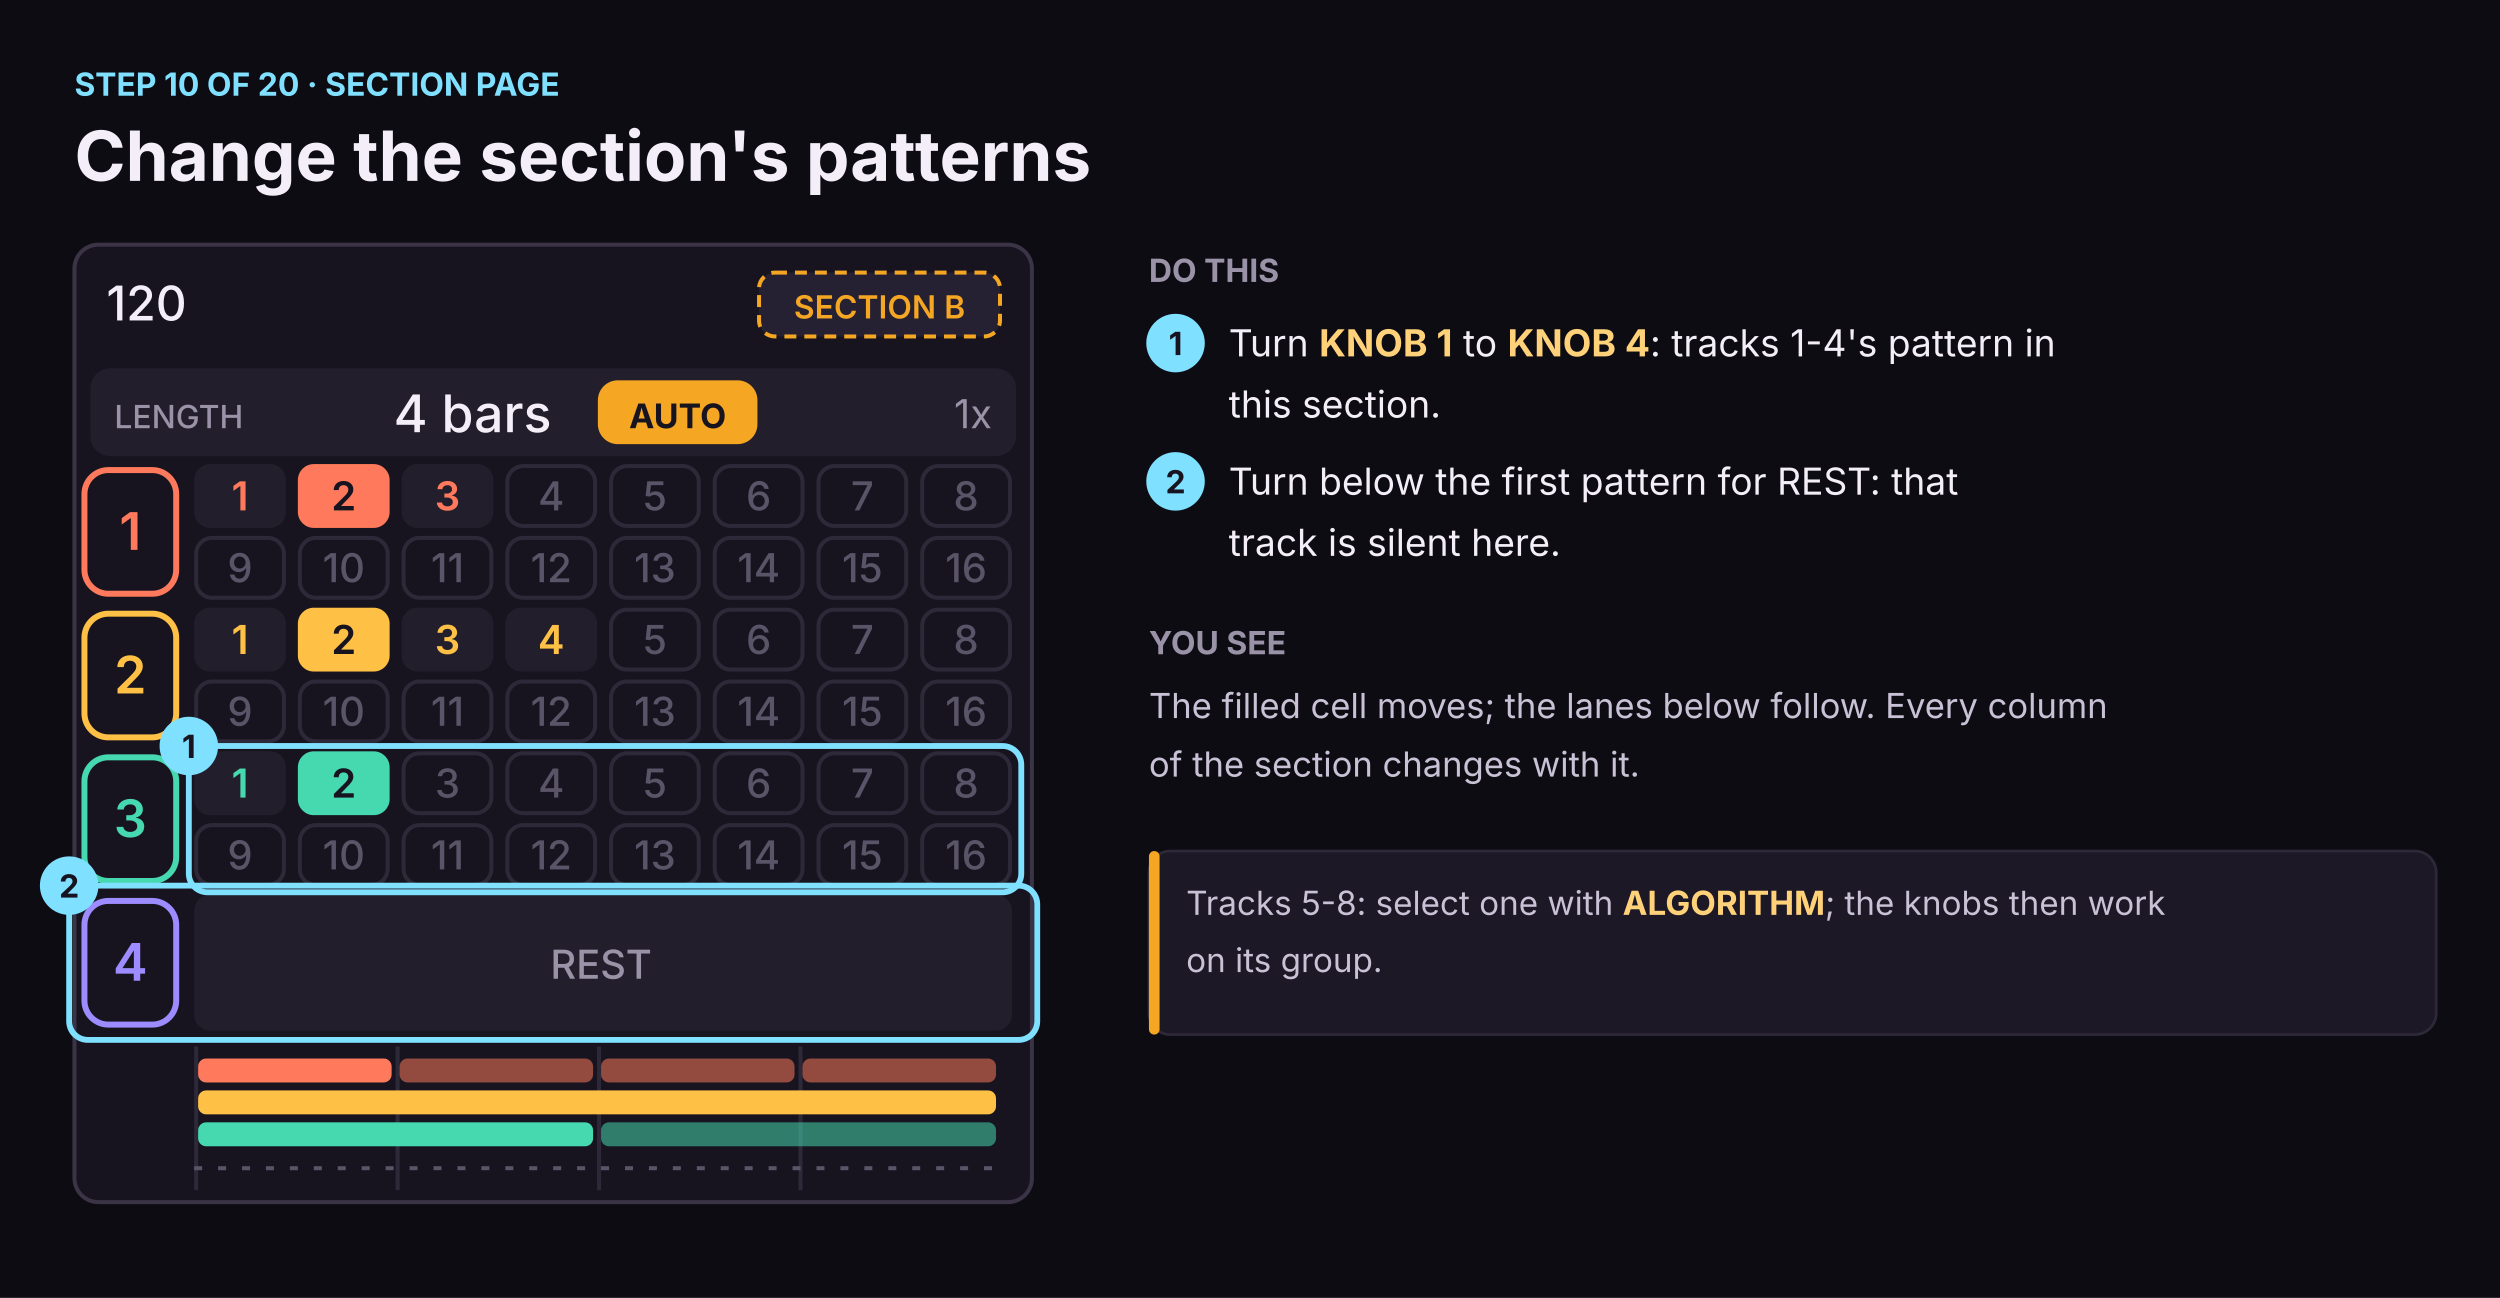
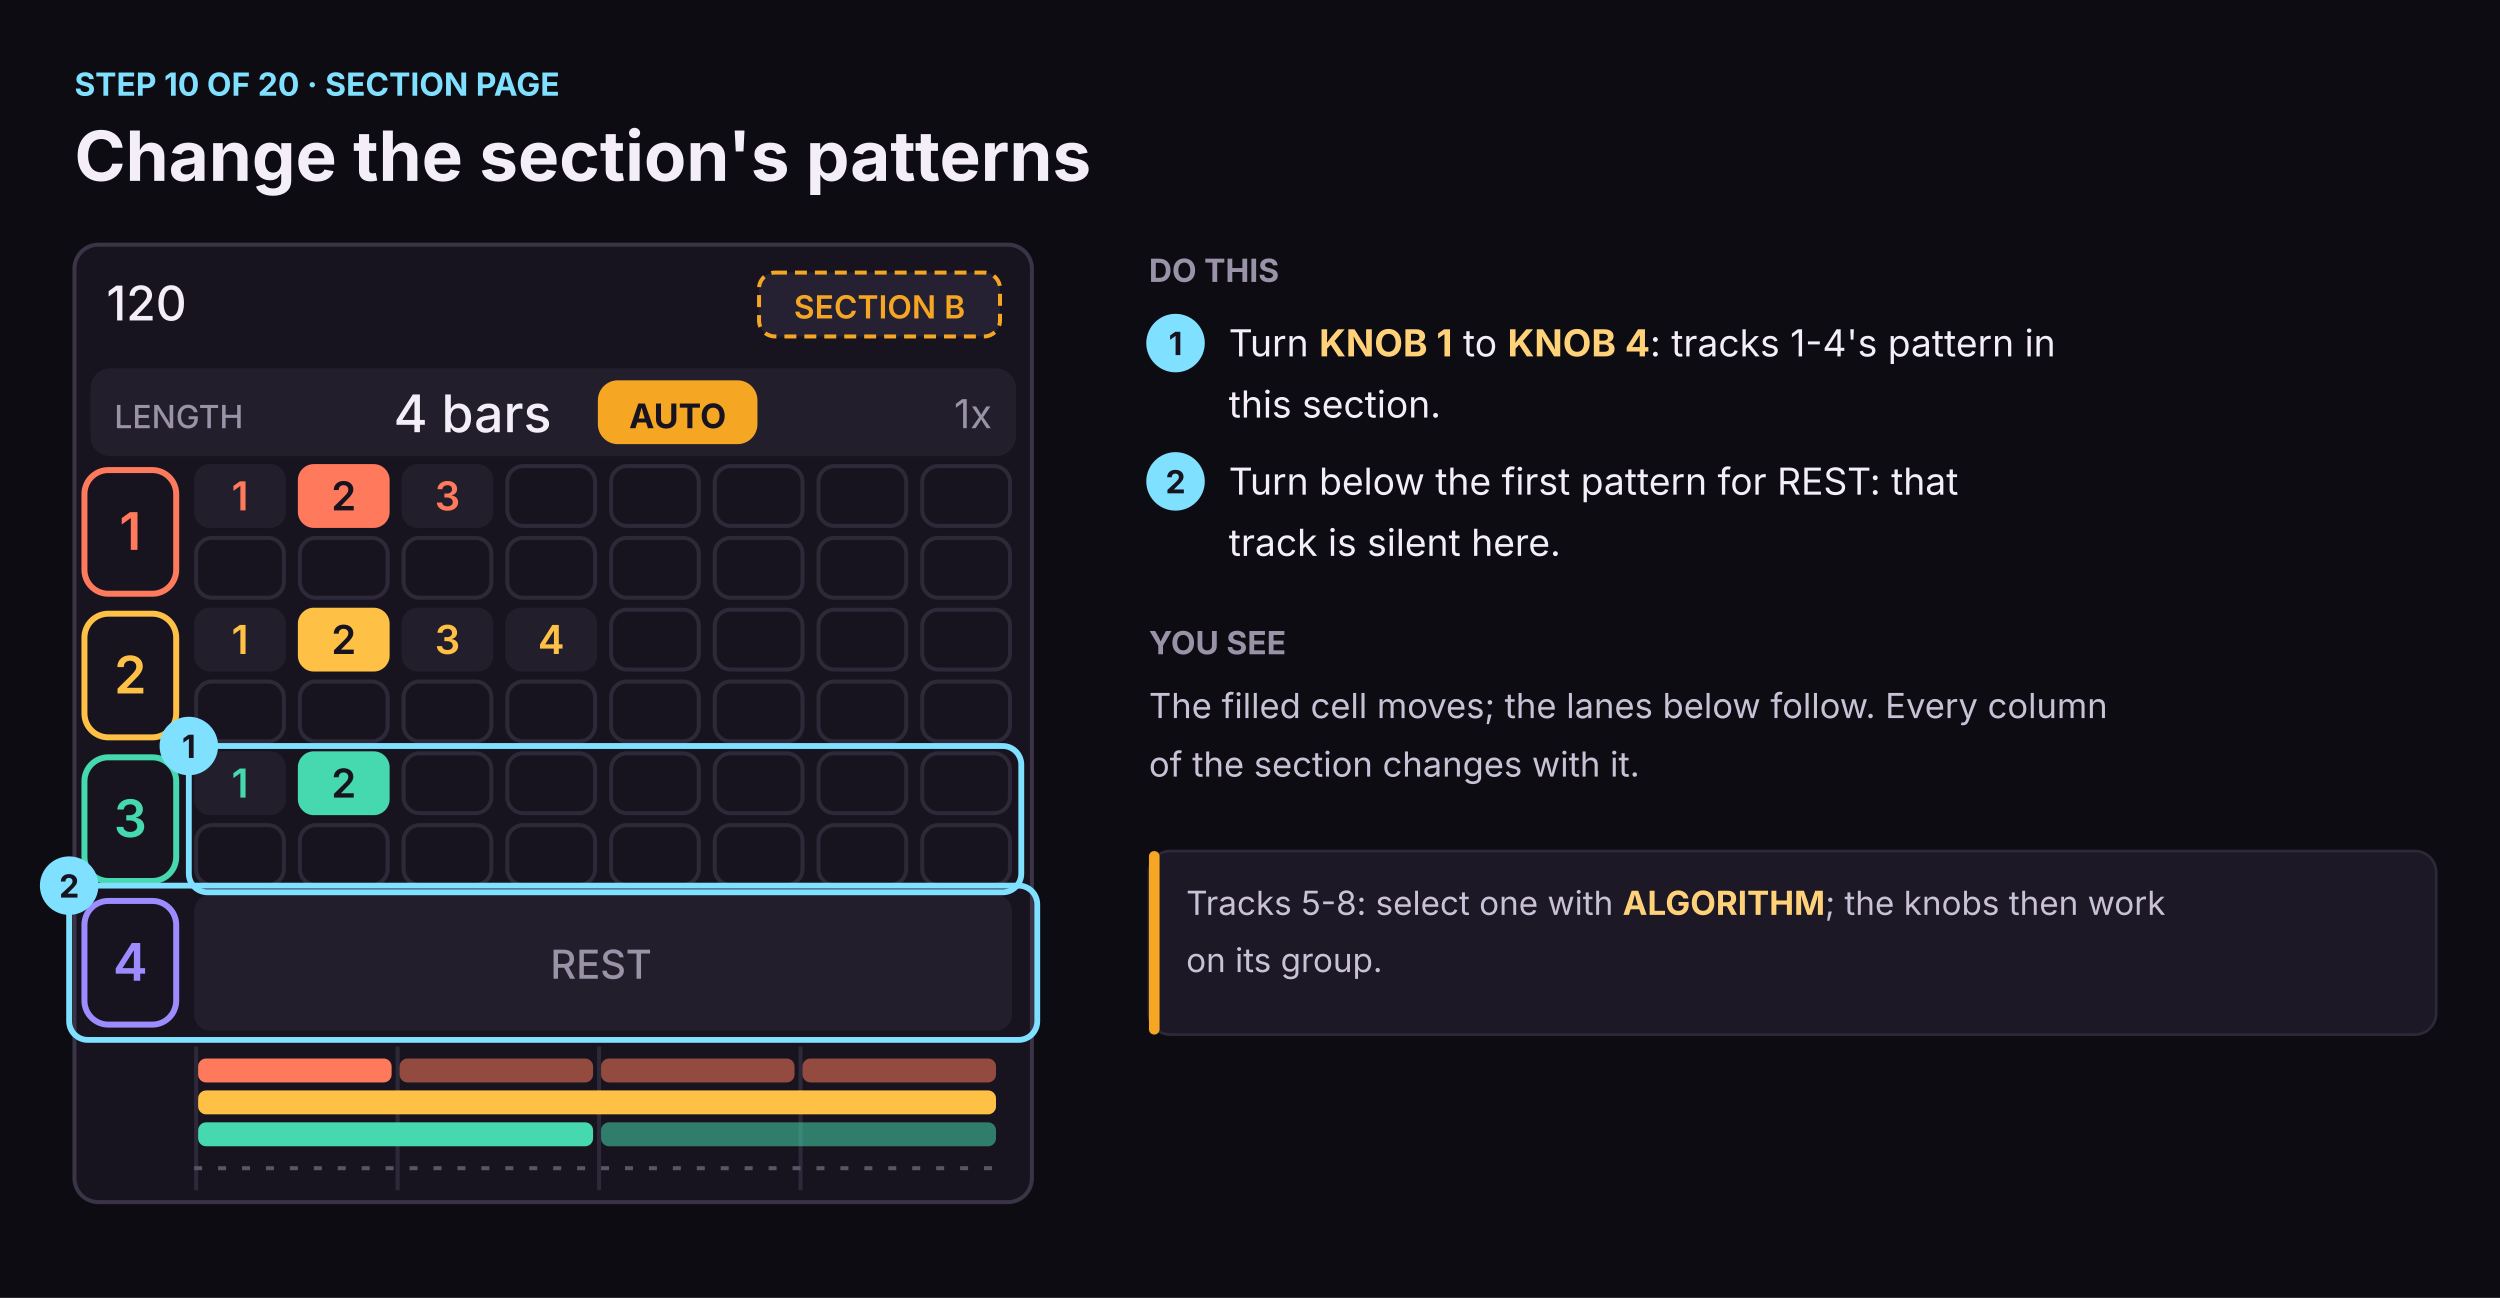
<svg xmlns="http://www.w3.org/2000/svg" viewBox="0 0 940 488" width="940" height="488" font-family="Rubik, Inter, 'Helvetica Neue', Arial, sans-serif">
  <rect x="0" y="0" width="940" height="488" rx="0" fill="#0E0C13" />
  <defs>
    <clipPath id="scr">
      <rect width="240" height="240" rx="6" />
    </clipPath>
  </defs>
  <text x="28" y="36" font-size="12" fill="#7FE0FF" text-anchor="start" font-weight="700">STEP 10 OF 20  ·  SECTION PAGE</text>
  <text x="28" y="68" font-size="26" fill="#F3EEF8" text-anchor="start" font-weight="700">Change the section's patterns</text>
  <g transform="translate(28 92) scale(1.5)">
    <g clip-path="url(#scr)">
      <rect x="0" y="0" width="240" height="240" rx="0" fill="#17141F" />
      <text x="8" y="19" font-size="12" fill="#F3EEF8" text-anchor="start" font-weight="500">120</text>
      <rect x="171.6" y="7" width="60.4" height="16" rx="4" fill="#262033" stroke="#F5A623" stroke-width="1" stroke-dasharray="3 2" />
      <text x="201.8" y="18.5" font-size="8" fill="#F5A623" text-anchor="middle" font-weight="600">SECTION B</text>
      <rect x="4" y="31" width="232" height="22" rx="5" fill="#221E2C" />
      <text x="10" y="46" font-size="8" fill="#9A93A8" text-anchor="start" font-weight="500">LENGTH</text>
      <text x="80" y="47" font-size="13" fill="#F3EEF8" text-anchor="start" font-weight="500">4 bars</text>
      <rect x="131.2" y="34" width="40" height="16" rx="5" fill="#F5A623" />
      <text x="151.2" y="46" font-size="8.5" fill="#17141F" text-anchor="middle" font-weight="700">AUTO</text>
      <text x="230" y="46" font-size="10" fill="#9A93A8" text-anchor="end" font-weight="400">1x</text>
      <rect x="2.5" y="56.5" width="23" height="31" rx="6" fill="#17141F" stroke="#FF7A5C" stroke-width="1.5" />
      <text x="14" y="76.5" font-size="13" fill="#FF7A5C" text-anchor="middle" font-weight="600">1</text>
      <rect x="30" y="55" width="23" height="16" rx="4" fill="#221E2C" />
      <text x="41.5" y="66.6" font-size="10" fill="#FF7A5C" text-anchor="middle" font-weight="600">1</text>
      <rect x="56" y="55" width="23" height="16" rx="4" fill="#FF7A5C" />
      <text x="67.5" y="66.6" font-size="10" fill="#17141F" text-anchor="middle" font-weight="600">2</text>
      <rect x="82" y="55" width="23" height="16" rx="4" fill="#221E2C" />
      <text x="93.5" y="66.6" font-size="10" fill="#FF7A5C" text-anchor="middle" font-weight="600">3</text>
      <rect x="108.5" y="55.5" width="22" height="15" rx="4" fill="none" stroke="#2E2939" stroke-width="1" />
-       <text x="119.5" y="66.6" font-size="10" fill="#5A5468" text-anchor="middle" font-weight="500">4</text>
      <rect x="134.5" y="55.5" width="22" height="15" rx="4" fill="none" stroke="#2E2939" stroke-width="1" />
-       <text x="145.5" y="66.6" font-size="10" fill="#5A5468" text-anchor="middle" font-weight="500">5</text>
      <rect x="160.5" y="55.5" width="22" height="15" rx="4" fill="none" stroke="#2E2939" stroke-width="1" />
-       <text x="171.5" y="66.6" font-size="10" fill="#5A5468" text-anchor="middle" font-weight="500">6</text>
      <rect x="186.5" y="55.5" width="22" height="15" rx="4" fill="none" stroke="#2E2939" stroke-width="1" />
-       <text x="197.5" y="66.6" font-size="10" fill="#5A5468" text-anchor="middle" font-weight="500">7</text>
      <rect x="212.5" y="55.5" width="22" height="15" rx="4" fill="none" stroke="#2E2939" stroke-width="1" />
-       <text x="223.5" y="66.6" font-size="10" fill="#5A5468" text-anchor="middle" font-weight="500">8</text>
      <rect x="30.5" y="73.5" width="22" height="15" rx="4" fill="none" stroke="#2E2939" stroke-width="1" />
-       <text x="41.5" y="84.6" font-size="10" fill="#5A5468" text-anchor="middle" font-weight="500">9</text>
      <rect x="56.5" y="73.5" width="22" height="15" rx="4" fill="none" stroke="#2E2939" stroke-width="1" />
-       <text x="67.5" y="84.6" font-size="10" fill="#5A5468" text-anchor="middle" font-weight="500">10</text>
      <rect x="82.5" y="73.5" width="22" height="15" rx="4" fill="none" stroke="#2E2939" stroke-width="1" />
-       <text x="93.5" y="84.6" font-size="10" fill="#5A5468" text-anchor="middle" font-weight="500">11</text>
      <rect x="108.5" y="73.5" width="22" height="15" rx="4" fill="none" stroke="#2E2939" stroke-width="1" />
-       <text x="119.5" y="84.6" font-size="10" fill="#5A5468" text-anchor="middle" font-weight="500">12</text>
      <rect x="134.5" y="73.5" width="22" height="15" rx="4" fill="none" stroke="#2E2939" stroke-width="1" />
-       <text x="145.5" y="84.6" font-size="10" fill="#5A5468" text-anchor="middle" font-weight="500">13</text>
      <rect x="160.5" y="73.5" width="22" height="15" rx="4" fill="none" stroke="#2E2939" stroke-width="1" />
-       <text x="171.5" y="84.6" font-size="10" fill="#5A5468" text-anchor="middle" font-weight="500">14</text>
      <rect x="186.5" y="73.5" width="22" height="15" rx="4" fill="none" stroke="#2E2939" stroke-width="1" />
-       <text x="197.5" y="84.6" font-size="10" fill="#5A5468" text-anchor="middle" font-weight="500">15</text>
      <rect x="212.5" y="73.5" width="22" height="15" rx="4" fill="none" stroke="#2E2939" stroke-width="1" />
-       <text x="223.5" y="84.6" font-size="10" fill="#5A5468" text-anchor="middle" font-weight="500">16</text>
      <rect x="2.5" y="92.5" width="23" height="31" rx="6" fill="#17141F" stroke="#FFC145" stroke-width="1.5" />
      <text x="14" y="112.5" font-size="13" fill="#FFC145" text-anchor="middle" font-weight="600">2</text>
      <rect x="30" y="91" width="23" height="16" rx="4" fill="#221E2C" />
      <text x="41.5" y="102.6" font-size="10" fill="#FFC145" text-anchor="middle" font-weight="600">1</text>
      <rect x="56" y="91" width="23" height="16" rx="4" fill="#FFC145" />
      <text x="67.5" y="102.6" font-size="10" fill="#17141F" text-anchor="middle" font-weight="600">2</text>
      <rect x="82" y="91" width="23" height="16" rx="4" fill="#221E2C" />
      <text x="93.5" y="102.6" font-size="10" fill="#FFC145" text-anchor="middle" font-weight="600">3</text>
      <rect x="108" y="91" width="23" height="16" rx="4" fill="#221E2C" />
      <text x="119.5" y="102.6" font-size="10" fill="#FFC145" text-anchor="middle" font-weight="600">4</text>
      <rect x="134.5" y="91.5" width="22" height="15" rx="4" fill="none" stroke="#2E2939" stroke-width="1" />
-       <text x="145.5" y="102.6" font-size="10" fill="#5A5468" text-anchor="middle" font-weight="500">5</text>
      <rect x="160.5" y="91.5" width="22" height="15" rx="4" fill="none" stroke="#2E2939" stroke-width="1" />
-       <text x="171.5" y="102.6" font-size="10" fill="#5A5468" text-anchor="middle" font-weight="500">6</text>
      <rect x="186.5" y="91.5" width="22" height="15" rx="4" fill="none" stroke="#2E2939" stroke-width="1" />
-       <text x="197.5" y="102.6" font-size="10" fill="#5A5468" text-anchor="middle" font-weight="500">7</text>
      <rect x="212.5" y="91.5" width="22" height="15" rx="4" fill="none" stroke="#2E2939" stroke-width="1" />
-       <text x="223.5" y="102.6" font-size="10" fill="#5A5468" text-anchor="middle" font-weight="500">8</text>
      <rect x="30.5" y="109.5" width="22" height="15" rx="4" fill="none" stroke="#2E2939" stroke-width="1" />
-       <text x="41.5" y="120.6" font-size="10" fill="#5A5468" text-anchor="middle" font-weight="500">9</text>
      <rect x="56.5" y="109.5" width="22" height="15" rx="4" fill="none" stroke="#2E2939" stroke-width="1" />
-       <text x="67.5" y="120.6" font-size="10" fill="#5A5468" text-anchor="middle" font-weight="500">10</text>
      <rect x="82.5" y="109.5" width="22" height="15" rx="4" fill="none" stroke="#2E2939" stroke-width="1" />
-       <text x="93.5" y="120.6" font-size="10" fill="#5A5468" text-anchor="middle" font-weight="500">11</text>
      <rect x="108.5" y="109.5" width="22" height="15" rx="4" fill="none" stroke="#2E2939" stroke-width="1" />
-       <text x="119.5" y="120.6" font-size="10" fill="#5A5468" text-anchor="middle" font-weight="500">12</text>
      <rect x="134.5" y="109.5" width="22" height="15" rx="4" fill="none" stroke="#2E2939" stroke-width="1" />
-       <text x="145.5" y="120.6" font-size="10" fill="#5A5468" text-anchor="middle" font-weight="500">13</text>
      <rect x="160.5" y="109.5" width="22" height="15" rx="4" fill="none" stroke="#2E2939" stroke-width="1" />
-       <text x="171.5" y="120.6" font-size="10" fill="#5A5468" text-anchor="middle" font-weight="500">14</text>
      <rect x="186.5" y="109.5" width="22" height="15" rx="4" fill="none" stroke="#2E2939" stroke-width="1" />
-       <text x="197.5" y="120.6" font-size="10" fill="#5A5468" text-anchor="middle" font-weight="500">15</text>
      <rect x="212.5" y="109.5" width="22" height="15" rx="4" fill="none" stroke="#2E2939" stroke-width="1" />
-       <text x="223.5" y="120.6" font-size="10" fill="#5A5468" text-anchor="middle" font-weight="500">16</text>
      <rect x="2.5" y="128.5" width="23" height="31" rx="6" fill="#17141F" stroke="#46D9B0" stroke-width="1.5" />
      <text x="14" y="148.5" font-size="13" fill="#46D9B0" text-anchor="middle" font-weight="600">3</text>
      <rect x="30" y="127" width="23" height="16" rx="4" fill="#221E2C" />
      <text x="41.5" y="138.6" font-size="10" fill="#46D9B0" text-anchor="middle" font-weight="600">1</text>
      <rect x="56" y="127" width="23" height="16" rx="4" fill="#46D9B0" />
      <text x="67.5" y="138.6" font-size="10" fill="#17141F" text-anchor="middle" font-weight="600">2</text>
      <rect x="82.5" y="127.5" width="22" height="15" rx="4" fill="none" stroke="#2E2939" stroke-width="1" />
-       <text x="93.5" y="138.6" font-size="10" fill="#5A5468" text-anchor="middle" font-weight="500">3</text>
      <rect x="108.5" y="127.5" width="22" height="15" rx="4" fill="none" stroke="#2E2939" stroke-width="1" />
-       <text x="119.5" y="138.6" font-size="10" fill="#5A5468" text-anchor="middle" font-weight="500">4</text>
      <rect x="134.5" y="127.5" width="22" height="15" rx="4" fill="none" stroke="#2E2939" stroke-width="1" />
-       <text x="145.5" y="138.6" font-size="10" fill="#5A5468" text-anchor="middle" font-weight="500">5</text>
      <rect x="160.5" y="127.5" width="22" height="15" rx="4" fill="none" stroke="#2E2939" stroke-width="1" />
-       <text x="171.5" y="138.6" font-size="10" fill="#5A5468" text-anchor="middle" font-weight="500">6</text>
      <rect x="186.5" y="127.5" width="22" height="15" rx="4" fill="none" stroke="#2E2939" stroke-width="1" />
-       <text x="197.5" y="138.6" font-size="10" fill="#5A5468" text-anchor="middle" font-weight="500">7</text>
      <rect x="212.5" y="127.5" width="22" height="15" rx="4" fill="none" stroke="#2E2939" stroke-width="1" />
-       <text x="223.5" y="138.6" font-size="10" fill="#5A5468" text-anchor="middle" font-weight="500">8</text>
      <rect x="30.5" y="145.5" width="22" height="15" rx="4" fill="none" stroke="#2E2939" stroke-width="1" />
-       <text x="41.5" y="156.6" font-size="10" fill="#5A5468" text-anchor="middle" font-weight="500">9</text>
      <rect x="56.5" y="145.5" width="22" height="15" rx="4" fill="none" stroke="#2E2939" stroke-width="1" />
-       <text x="67.5" y="156.6" font-size="10" fill="#5A5468" text-anchor="middle" font-weight="500">10</text>
      <rect x="82.5" y="145.5" width="22" height="15" rx="4" fill="none" stroke="#2E2939" stroke-width="1" />
-       <text x="93.5" y="156.6" font-size="10" fill="#5A5468" text-anchor="middle" font-weight="500">11</text>
      <rect x="108.5" y="145.5" width="22" height="15" rx="4" fill="none" stroke="#2E2939" stroke-width="1" />
-       <text x="119.5" y="156.6" font-size="10" fill="#5A5468" text-anchor="middle" font-weight="500">12</text>
      <rect x="134.5" y="145.5" width="22" height="15" rx="4" fill="none" stroke="#2E2939" stroke-width="1" />
-       <text x="145.5" y="156.6" font-size="10" fill="#5A5468" text-anchor="middle" font-weight="500">13</text>
      <rect x="160.5" y="145.5" width="22" height="15" rx="4" fill="none" stroke="#2E2939" stroke-width="1" />
-       <text x="171.5" y="156.6" font-size="10" fill="#5A5468" text-anchor="middle" font-weight="500">14</text>
      <rect x="186.5" y="145.5" width="22" height="15" rx="4" fill="none" stroke="#2E2939" stroke-width="1" />
-       <text x="197.5" y="156.6" font-size="10" fill="#5A5468" text-anchor="middle" font-weight="500">15</text>
      <rect x="212.5" y="145.5" width="22" height="15" rx="4" fill="none" stroke="#2E2939" stroke-width="1" />
-       <text x="223.5" y="156.6" font-size="10" fill="#5A5468" text-anchor="middle" font-weight="500">16</text>
      <rect x="2.5" y="164.5" width="23" height="31" rx="6" fill="#17141F" stroke="#9D8CFF" stroke-width="1.5" />
      <text x="14" y="184.5" font-size="13" fill="#9D8CFF" text-anchor="middle" font-weight="600">4</text>
      <rect x="30" y="163" width="205" height="34" rx="4" fill="#221E2C" />
      <text x="132" y="184" font-size="10" fill="#9A93A8" text-anchor="middle" font-weight="500">REST</text>
      <rect x="30" y="201" width="1" height="36" rx="0" fill="#2E2939" />
      <rect x="80.5" y="201" width="1" height="36" rx="0" fill="#2E2939" />
      <rect x="131" y="201" width="1" height="36" rx="0" fill="#2E2939" />
      <rect x="181.5" y="201" width="1" height="36" rx="0" fill="#2E2939" />
      <rect x="31" y="204" width="48.5" height="6" rx="2" fill="#FF7A5C" />
      <rect x="81.5" y="204" width="48.5" height="6" rx="2" fill="#FF7A5C88" />
      <rect x="132" y="204" width="48.5" height="6" rx="2" fill="#FF7A5C88" />
      <rect x="182.5" y="204" width="48.5" height="6" rx="2" fill="#FF7A5C88" />
      <rect x="31" y="212" width="200" height="6" rx="2" fill="#FFC145" />
      <rect x="31" y="220" width="99" height="6" rx="2" fill="#46D9B0" />
      <rect x="132" y="220" width="99" height="6" rx="2" fill="#46D9B088" />
      <rect x="30" y="231" width="2" height="1" rx="0" fill="#5A5468" />
      <rect x="36" y="231" width="2" height="1" rx="0" fill="#5A5468" />
      <rect x="42" y="231" width="2" height="1" rx="0" fill="#5A5468" />
      <rect x="48" y="231" width="2" height="1" rx="0" fill="#5A5468" />
      <rect x="54" y="231" width="2" height="1" rx="0" fill="#5A5468" />
      <rect x="60" y="231" width="2" height="1" rx="0" fill="#5A5468" />
      <rect x="66" y="231" width="2" height="1" rx="0" fill="#5A5468" />
      <rect x="72" y="231" width="2" height="1" rx="0" fill="#5A5468" />
      <rect x="78" y="231" width="2" height="1" rx="0" fill="#5A5468" />
      <rect x="84" y="231" width="2" height="1" rx="0" fill="#5A5468" />
      <rect x="90" y="231" width="2" height="1" rx="0" fill="#5A5468" />
      <rect x="96" y="231" width="2" height="1" rx="0" fill="#5A5468" />
      <rect x="102" y="231" width="2" height="1" rx="0" fill="#5A5468" />
      <rect x="108" y="231" width="2" height="1" rx="0" fill="#5A5468" />
      <rect x="114" y="231" width="2" height="1" rx="0" fill="#5A5468" />
      <rect x="120" y="231" width="2" height="1" rx="0" fill="#5A5468" />
      <rect x="126" y="231" width="2" height="1" rx="0" fill="#5A5468" />
      <rect x="132" y="231" width="2" height="1" rx="0" fill="#5A5468" />
      <rect x="138" y="231" width="2" height="1" rx="0" fill="#5A5468" />
      <rect x="144" y="231" width="2" height="1" rx="0" fill="#5A5468" />
      <rect x="150" y="231" width="2" height="1" rx="0" fill="#5A5468" />
      <rect x="156" y="231" width="2" height="1" rx="0" fill="#5A5468" />
      <rect x="162" y="231" width="2" height="1" rx="0" fill="#5A5468" />
      <rect x="168" y="231" width="2" height="1" rx="0" fill="#5A5468" />
      <rect x="174" y="231" width="2" height="1" rx="0" fill="#5A5468" />
      <rect x="180" y="231" width="2" height="1" rx="0" fill="#5A5468" />
      <rect x="186" y="231" width="2" height="1" rx="0" fill="#5A5468" />
      <rect x="192" y="231" width="2" height="1" rx="0" fill="#5A5468" />
      <rect x="198" y="231" width="2" height="1" rx="0" fill="#5A5468" />
      <rect x="204" y="231" width="2" height="1" rx="0" fill="#5A5468" />
      <rect x="210" y="231" width="2" height="1" rx="0" fill="#5A5468" />
      <rect x="216" y="231" width="2" height="1" rx="0" fill="#5A5468" />
      <rect x="222" y="231" width="2" height="1" rx="0" fill="#5A5468" />
      <rect x="228" y="231" width="2" height="1" rx="0" fill="#5A5468" />
    </g>
    <rect width="240" height="240" rx="6" fill="none" stroke="#3A3446" />
  </g>
  <rect x="71" y="280.5" width="313" height="55" rx="7" fill="none" stroke="#7FE0FF" stroke-width="2.2" />
  <circle cx="71" cy="280.5" r="11" fill="#7FE0FF" />
  <text x="71" y="285" font-size="12" fill="#17141F" text-anchor="middle" font-weight="700">1</text>
  <rect x="26" y="333" width="364" height="58" rx="7" fill="none" stroke="#7FE0FF" stroke-width="2.2" />
  <circle cx="26" cy="333" r="11" fill="#7FE0FF" />
  <text x="26" y="337.5" font-size="12" fill="#17141F" text-anchor="middle" font-weight="700">2</text>
  <text x="432" y="106" font-size="12" fill="#9A93A8" text-anchor="start" font-weight="700">DO THIS</text>
  <circle cx="442" cy="129" r="11" fill="#7FE0FF" />
  <text x="442" y="133.5" font-size="12" fill="#17141F" text-anchor="middle" font-weight="700">1</text>
  <text x="462" y="134" font-size="14" fill="#F3EEF8" xml:space="preserve">Turn <tspan fill="#FFD27A" font-weight="700">KNOB 1</tspan> to <tspan fill="#FFD27A" font-weight="700">KNOB 4</tspan>: tracks 1-4's pattern in</text>
  <text x="462" y="157" font-size="14" fill="#F3EEF8" xml:space="preserve">this section.</text>
  <circle cx="442" cy="181" r="11" fill="#7FE0FF" />
  <text x="442" y="185.5" font-size="12" fill="#17141F" text-anchor="middle" font-weight="700">2</text>
  <text x="462" y="186" font-size="14" fill="#F3EEF8" xml:space="preserve">Turn below the first pattern for REST: that</text>
  <text x="462" y="209" font-size="14" fill="#F3EEF8" xml:space="preserve">track is silent here.</text>
  <text x="432" y="246" font-size="12" fill="#9A93A8" text-anchor="start" font-weight="700">YOU SEE</text>
  <text x="432" y="270" font-size="13" fill="#C9C2D6" xml:space="preserve">The filled cell moves; the lanes below follow. Every column</text>
  <text x="432" y="292" font-size="13" fill="#C9C2D6" xml:space="preserve">of the section changes with it.</text>
  <rect x="432" y="320" width="484" height="69" rx="8" fill="#1C1826" stroke="#2E2939" stroke-width="1" />
  <rect x="432" y="320" width="4" height="69" rx="2" fill="#F5A623" />
  <text x="446" y="344" font-size="12.5" fill="#C9C2D6" xml:space="preserve">Tracks 5-8: select one with <tspan fill="#FFD27A" font-weight="700">ALGORITHM</tspan>; the knobs then work</text>
  <text x="446" y="365.5" font-size="12.5" fill="#C9C2D6" xml:space="preserve">on its group.</text>
</svg>
